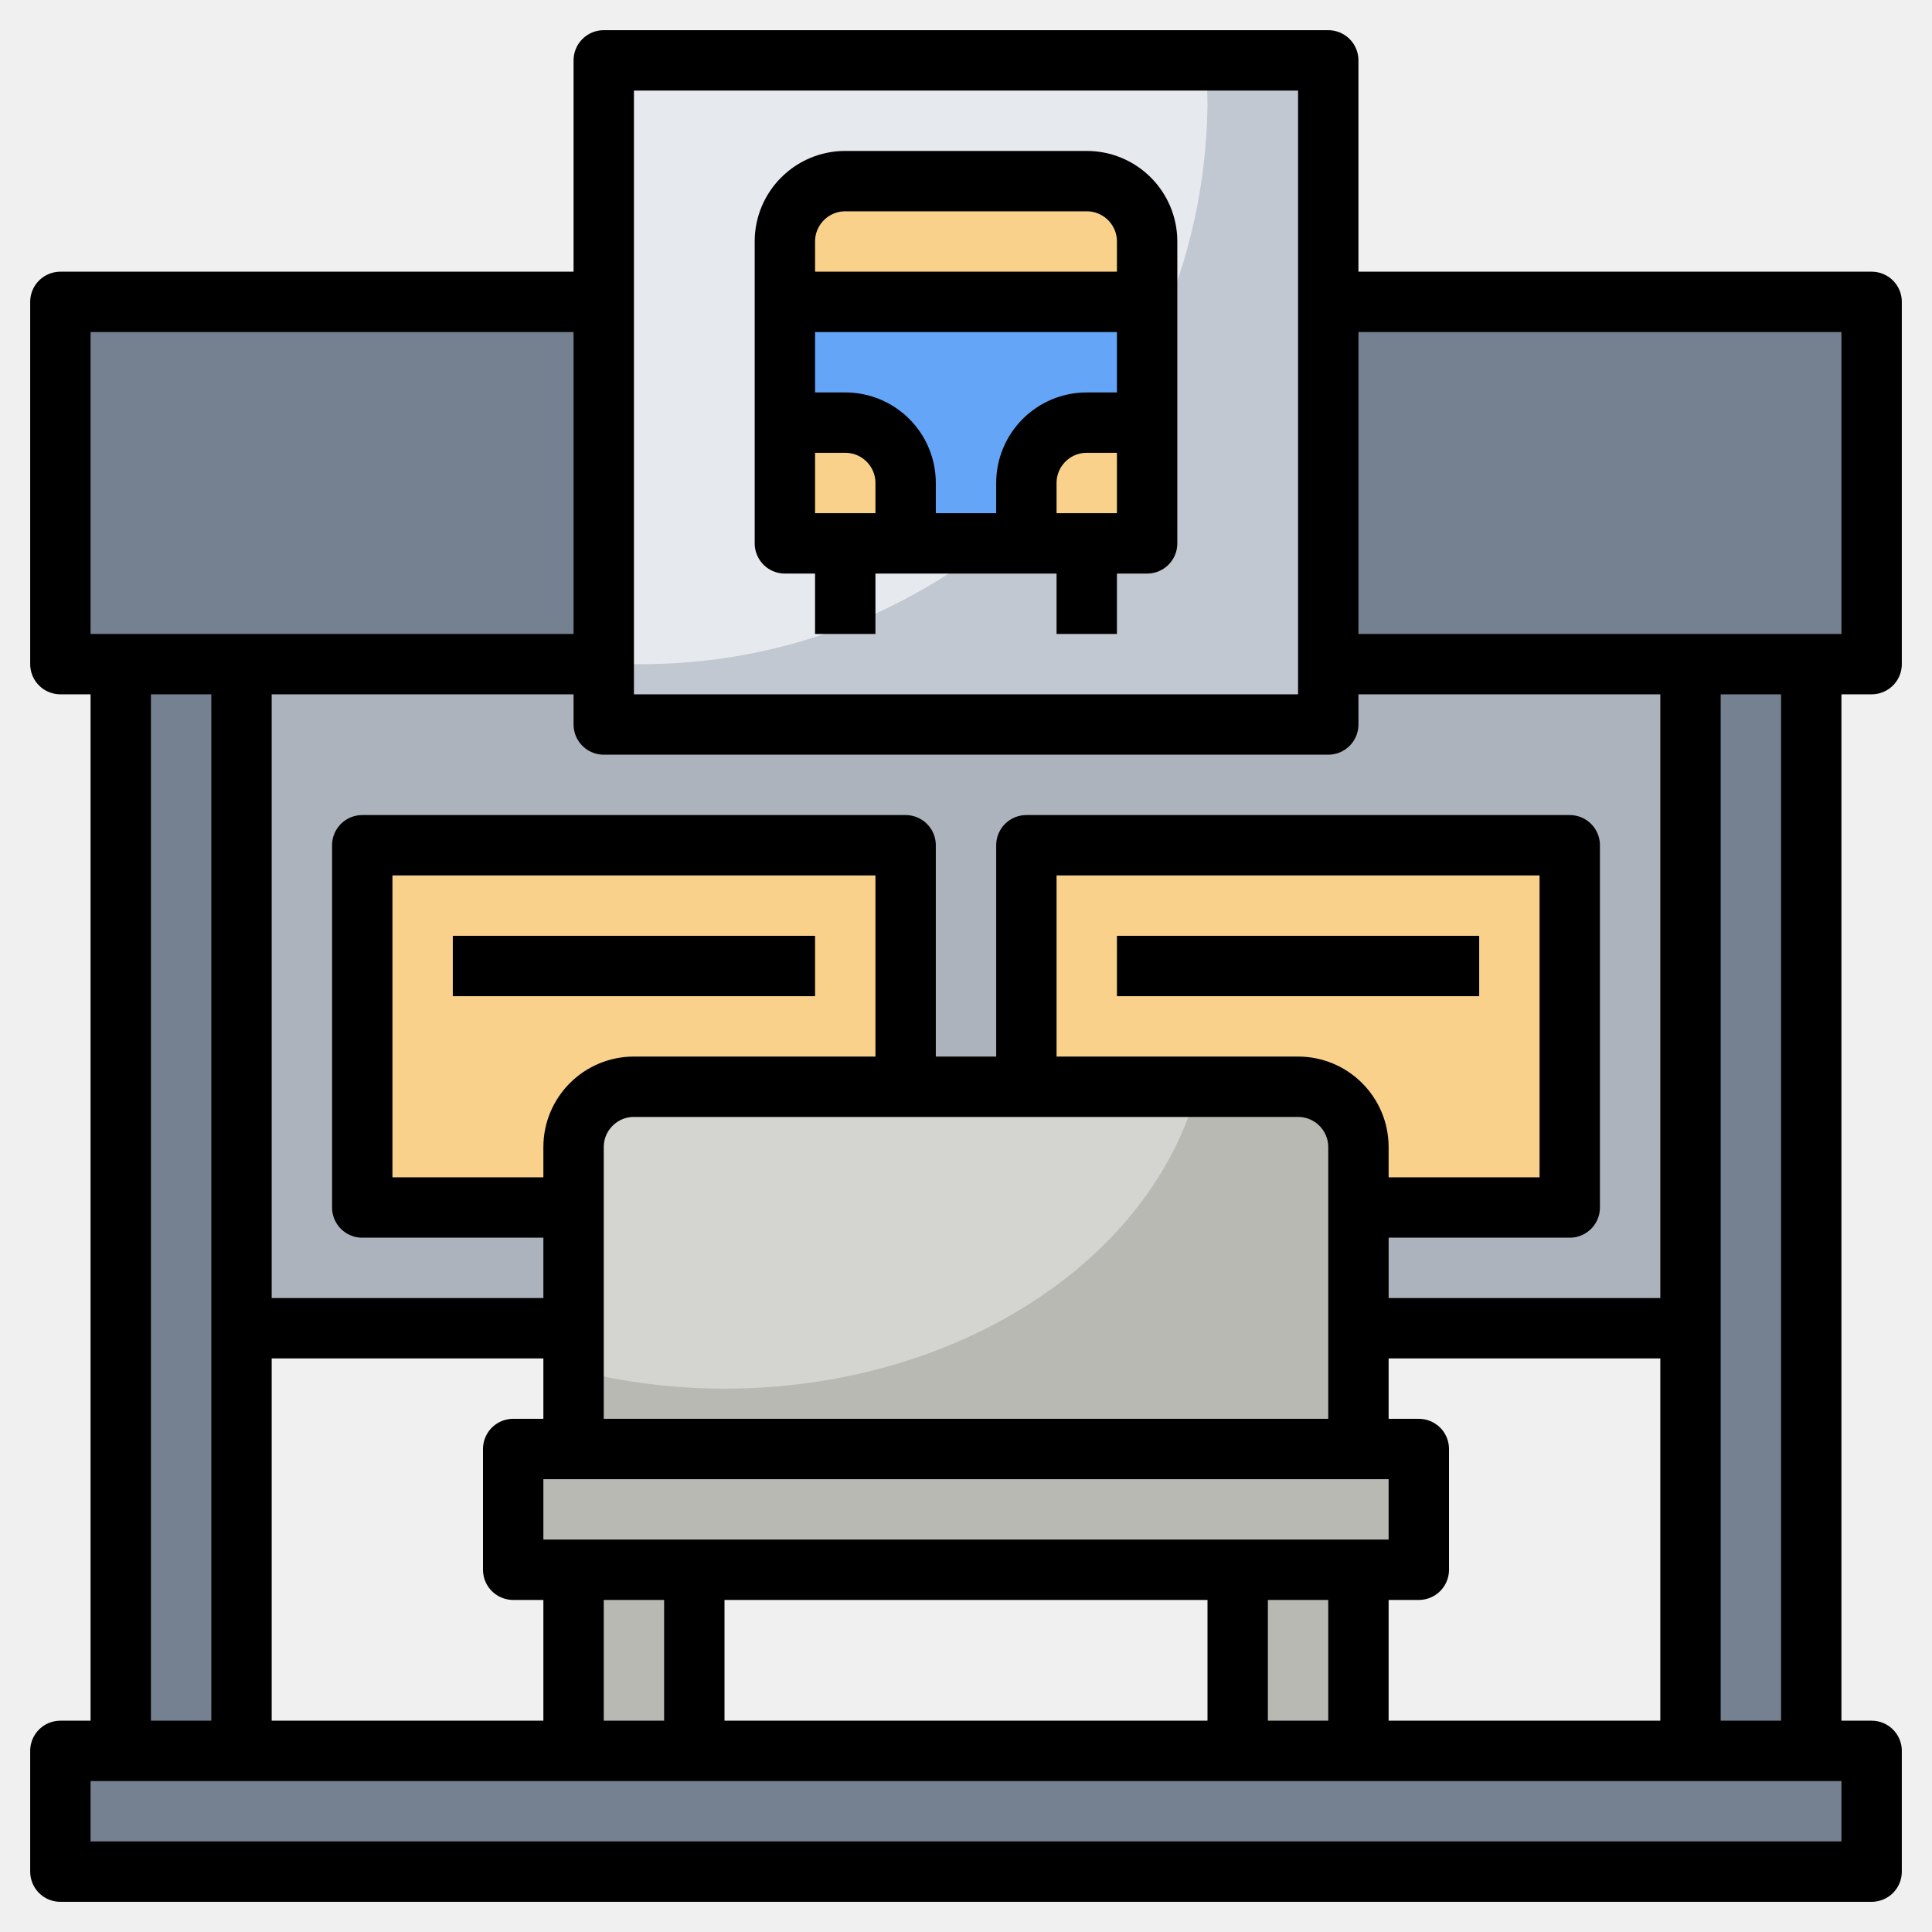
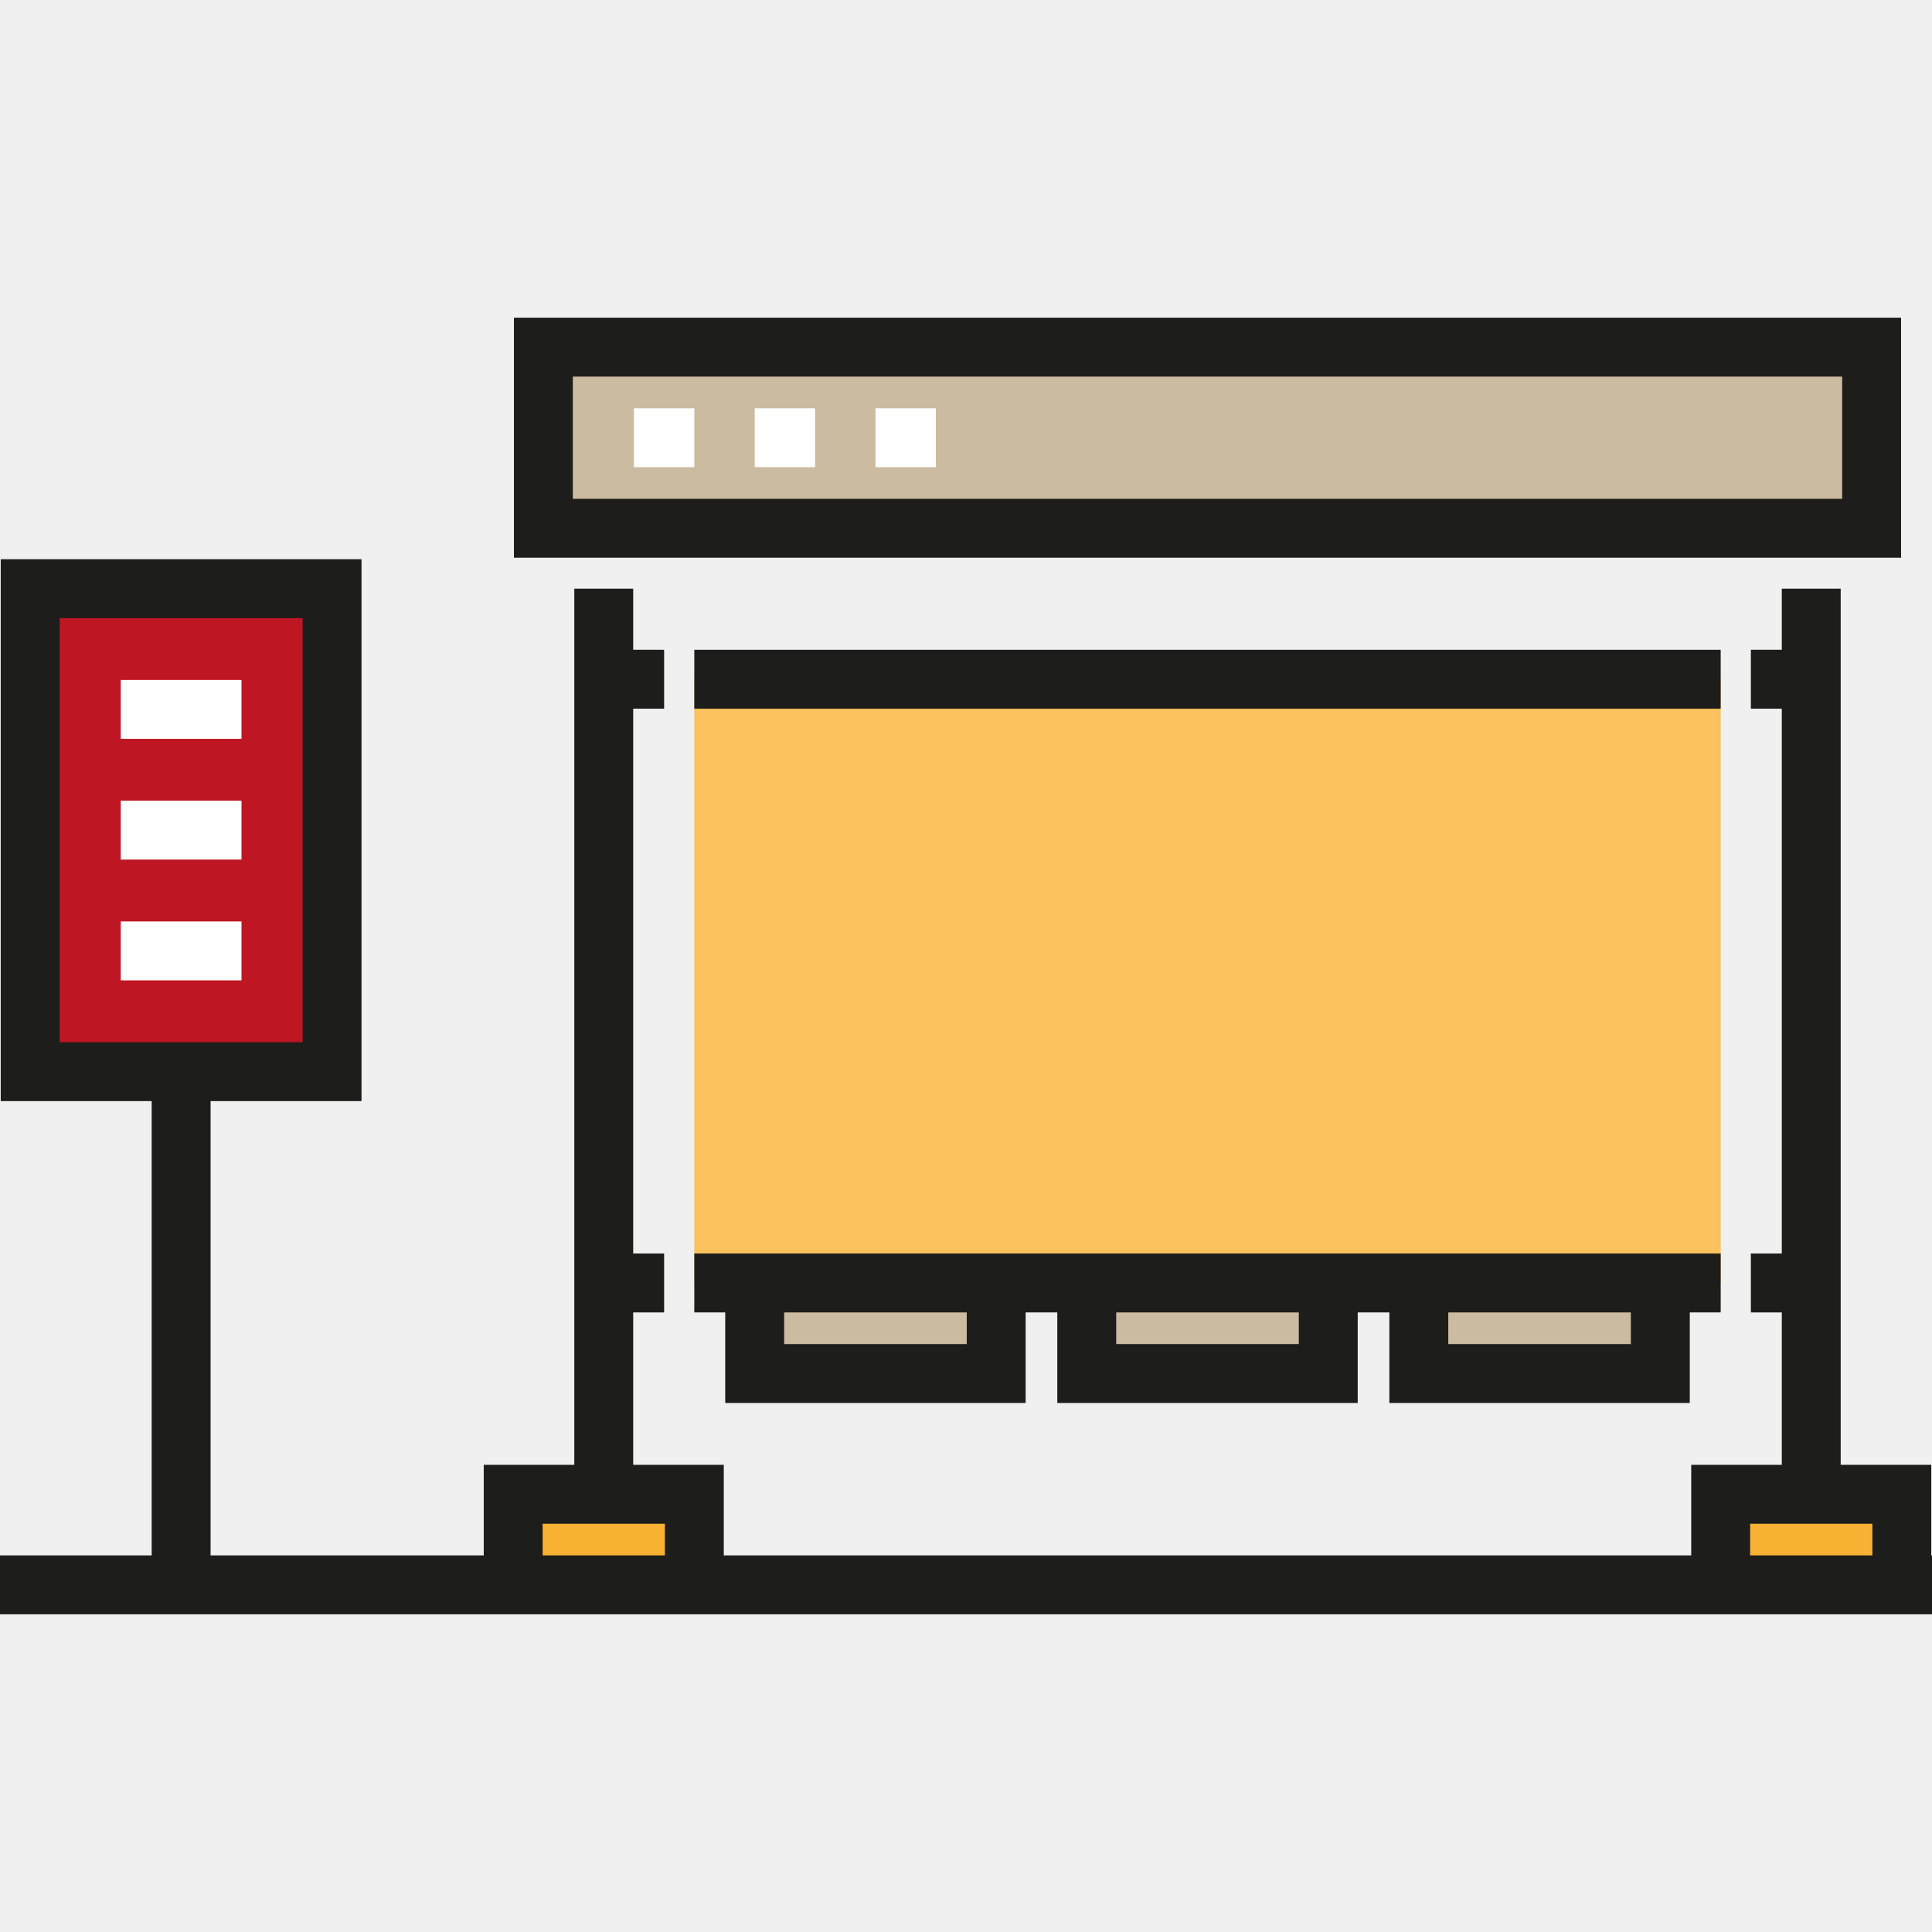
- <svg xmlns="http://www.w3.org/2000/svg" height="25" width="25" data-name="Layer 3" id="Layer_3" viewBox="0 0 64 64">
-   <defs>
-     <style>.cls-1{fill:#acb3bc;}.cls-2{fill:#f9d18b;}.cls-3{fill:#b8b9b3;}.cls-4{fill:#d4d5d1;}.cls-5{fill:#c1c8d1;}.cls-6{fill:#758190;}.cls-7{fill:#e6e9ed;}.cls-8{fill:#64a5f8;}.cls-9{fill:none;stroke:#000;stroke-linejoin:round;stroke-width:2px;}</style>
-   </defs>
-   <rect class="cls-1" height="22" width="48" x="8" y="22" />
-   <rect class="cls-2" height="12" width="18" x="12" y="28" />
-   <rect class="cls-2" height="12" width="18" x="34" y="28" />
-   <path class="cls-3" d="M19,48V38a2,2,0,0,1,2-2H43a2,2,0,0,1,2,2V48Z" />
-   <path class="cls-4" d="M24,46c7.74,0,14.2-4.3,15.679-10H21a2,2,0,0,0-2,2v7.369A20.059,20.059,0,0,0,24,46Z" />
-   <rect class="cls-3" height="6" width="4" x="19" y="52" />
-   <rect class="cls-3" height="6" width="4" x="41" y="52" />
-   <rect class="cls-3" height="4" width="30" x="17" y="48" />
-   <rect class="cls-5" height="22" width="24" x="20" y="2" />
-   <rect class="cls-6" height="11.953" width="18" x="44" y="10" />
-   <rect class="cls-6" height="11.953" width="18" x="2" y="10" />
-   <path class="cls-7" d="M20,21.951c.333.017.662.049,1,.049A18.755,18.755,0,0,0,40,3.5c0-.506-.037-1-.078-1.5H20Z" />
-   <path class="cls-8" d="M28,6h8a2,2,0,0,1,2,2V18a0,0,0,0,1,0,0H26a0,0,0,0,1,0,0V8A2,2,0,0,1,28,6Z" />
-   <path class="cls-2" d="M26,8v2H38V8a2,2,0,0,0-2-2H28A2,2,0,0,0,26,8Z" />
-   <path class="cls-2" d="M34,18V16a2,2,0,0,1,2-2h2v4Z" />
-   <path class="cls-2" d="M30,18V16a2,2,0,0,0-2-2H26v4Z" />
-   <rect class="cls-6" height="36" width="4" x="4" y="22" />
-   <rect class="cls-6" height="36" width="4" x="56" y="22" />
-   <rect class="cls-6" height="4" width="60" x="2" y="58" />
-   <rect class="cls-9" height="4" width="60" x="2" y="58" />
-   <path class="cls-9" d="M28,6h8a2,2,0,0,1,2,2V18a0,0,0,0,1,0,0H26a0,0,0,0,1,0,0V8A2,2,0,0,1,28,6Z" />
-   <line class="cls-9" x1="26" x2="38" y1="10" y2="10" />
-   <path class="cls-9" d="M26,14h2a2,2,0,0,1,2,2v2" />
-   <path class="cls-9" d="M34,18V16a2,2,0,0,1,2-2h2" />
-   <line class="cls-9" x1="36" x2="36" y1="18" y2="21" />
-   <line class="cls-9" x1="28" x2="28" y1="18" y2="21" />
-   <rect class="cls-9" height="22" width="24" x="20" y="2" />
-   <polyline class="cls-9" points="20 22 2 22 2 10 20 10" />
-   <polyline class="cls-9" points="44 10 62 10 62 22 44 22" />
-   <line class="cls-9" x1="4" x2="4" y1="22" y2="58" />
-   <line class="cls-9" x1="8" x2="8" y1="22" y2="58" />
-   <line class="cls-9" x1="56" x2="56" y1="22" y2="58" />
-   <line class="cls-9" x1="60" x2="60" y1="22" y2="58" />
-   <rect class="cls-9" height="4" width="30" x="17" y="48" />
-   <line class="cls-9" x1="19" x2="19" y1="52" y2="58" />
-   <line class="cls-9" x1="23" x2="23" y1="52" y2="58" />
-   <line class="cls-9" x1="41" x2="41" y1="52" y2="58" />
-   <line class="cls-9" x1="45" x2="45" y1="52" y2="58" />
-   <path class="cls-9" d="M19,48V38a2,2,0,0,1,2-2H43a2,2,0,0,1,2,2V48" />
-   <line class="cls-9" x1="45" x2="56" y1="44" y2="44" />
-   <line class="cls-9" x1="8" x2="19" y1="44" y2="44" />
-   <polyline class="cls-9" points="19 40 12 40 12 28 30 28 30 36" />
-   <polyline class="cls-9" points="34 36 34 28 52 28 52 40 45 40" />
-   <line class="cls-9" x1="15" x2="27" y1="32" y2="32" />
-   <line class="cls-9" x1="37" x2="49" y1="32" y2="32" />
+ <svg xmlns="http://www.w3.org/2000/svg" height="40" width="40" version="1.1" id="Layer_1" viewBox="0 0 512 512" xml:space="preserve">
+   <g>
+     <rect x="136.004" y="396.004" style="fill:#F9B233;" width="47.995" height="23.998" />
+     <rect x="455.998" y="396.004" style="fill:#F9B233;" width="47.995" height="23.998" />
+   </g>
+   <g>
+     <rect x="200.005" y="339.995" style="fill:#CBBBA0;" width="64.001" height="23.998" />
+     <rect x="288.004" y="339.995" style="fill:#CBBBA0;" width="64.001" height="23.998" />
+     <rect x="376.002" y="339.995" style="fill:#CBBBA0;" width="64.001" height="23.998" />
+   </g>
+   <rect x="184" y="180.003" style="fill:#FAC15C;" width="271.998" height="160.002" />
+   <rect x="143.997" y="92.005" style="fill:#CBBBA0;" width="352.004" height="47.995" />
+   <rect x="8.001" y="156.006" style="fill:#BE1622;" width="80" height="128.002" />
+   <path style="fill:#1D1D1B;" d="M503.805,147.805h-367.61V84.195h367.61L503.805,147.805L503.805,147.805z M151.805,132.195h336.39  V99.805h-336.39V132.195z" />
+   <g>
+     <rect x="32" y="180.191" style="fill:#FFFFFF;" width="31.999" height="15.61" />
+     <rect x="32" y="212.191" style="fill:#FFFFFF;" width="31.999" height="15.61" />
+     <rect x="32" y="244.192" style="fill:#FFFFFF;" width="31.999" height="15.61" />
+   </g>
+   <g>
+     <rect x="184" y="172.199" style="fill:#1D1D1B;" width="271.998" height="15.61" />
+     <path style="fill:#1D1D1B;" d="M511.805,412.195v-24.001h-24.001V156.001h-15.61v16.195h-8.195v15.61h8.195v144.39h-8.195v15.61   h8.195v40.389h-24.001v24.001H191.806v-24.001h-24.001v-40.389H176v-15.61h-8.195v-144.39H176v-15.61h-8.195v-16.195h-15.61   v232.195h-23.999v24.001H55.806V291.805h40V148.196H0.196v143.609h40.001v120.39H0v15.61h512v-15.61L511.805,412.195   L511.805,412.195z M15.806,163.806h64.39v112.39h-64.39V163.806z M463.805,403.804h32.391v8.391h-32.391V403.804z M143.806,403.804   h32.39v8.391h-32.39L143.806,403.804L143.806,403.804z" />
+     <path style="fill:#1D1D1B;" d="M192.196,371.805h79.61v-24h8.391v24h79.61v-24h8.389v24h79.611v-24H456v-15.61h-8.194h-79.611   h-8.389h-79.61h-8.391h-79.61h-8.195v15.61h8.195V371.805z M432.196,347.805v8.39h-48.391v-8.39H432.196z M344.195,347.805v8.39   h-48.39v-8.39H344.195z M256.196,347.805v8.39h-48.39v-8.39H256.196z" />
+   </g>
+   <g>
+     <rect x="168.005" y="108.198" style="fill:#FFFFFF;" width="16" height="15.61" />
+     <rect x="200.005" y="108.198" style="fill:#FFFFFF;" width="16" height="15.61" />
+     <rect x="232.005" y="108.198" style="fill:#FFFFFF;" width="16" height="15.61" />
+   </g>
</svg>
